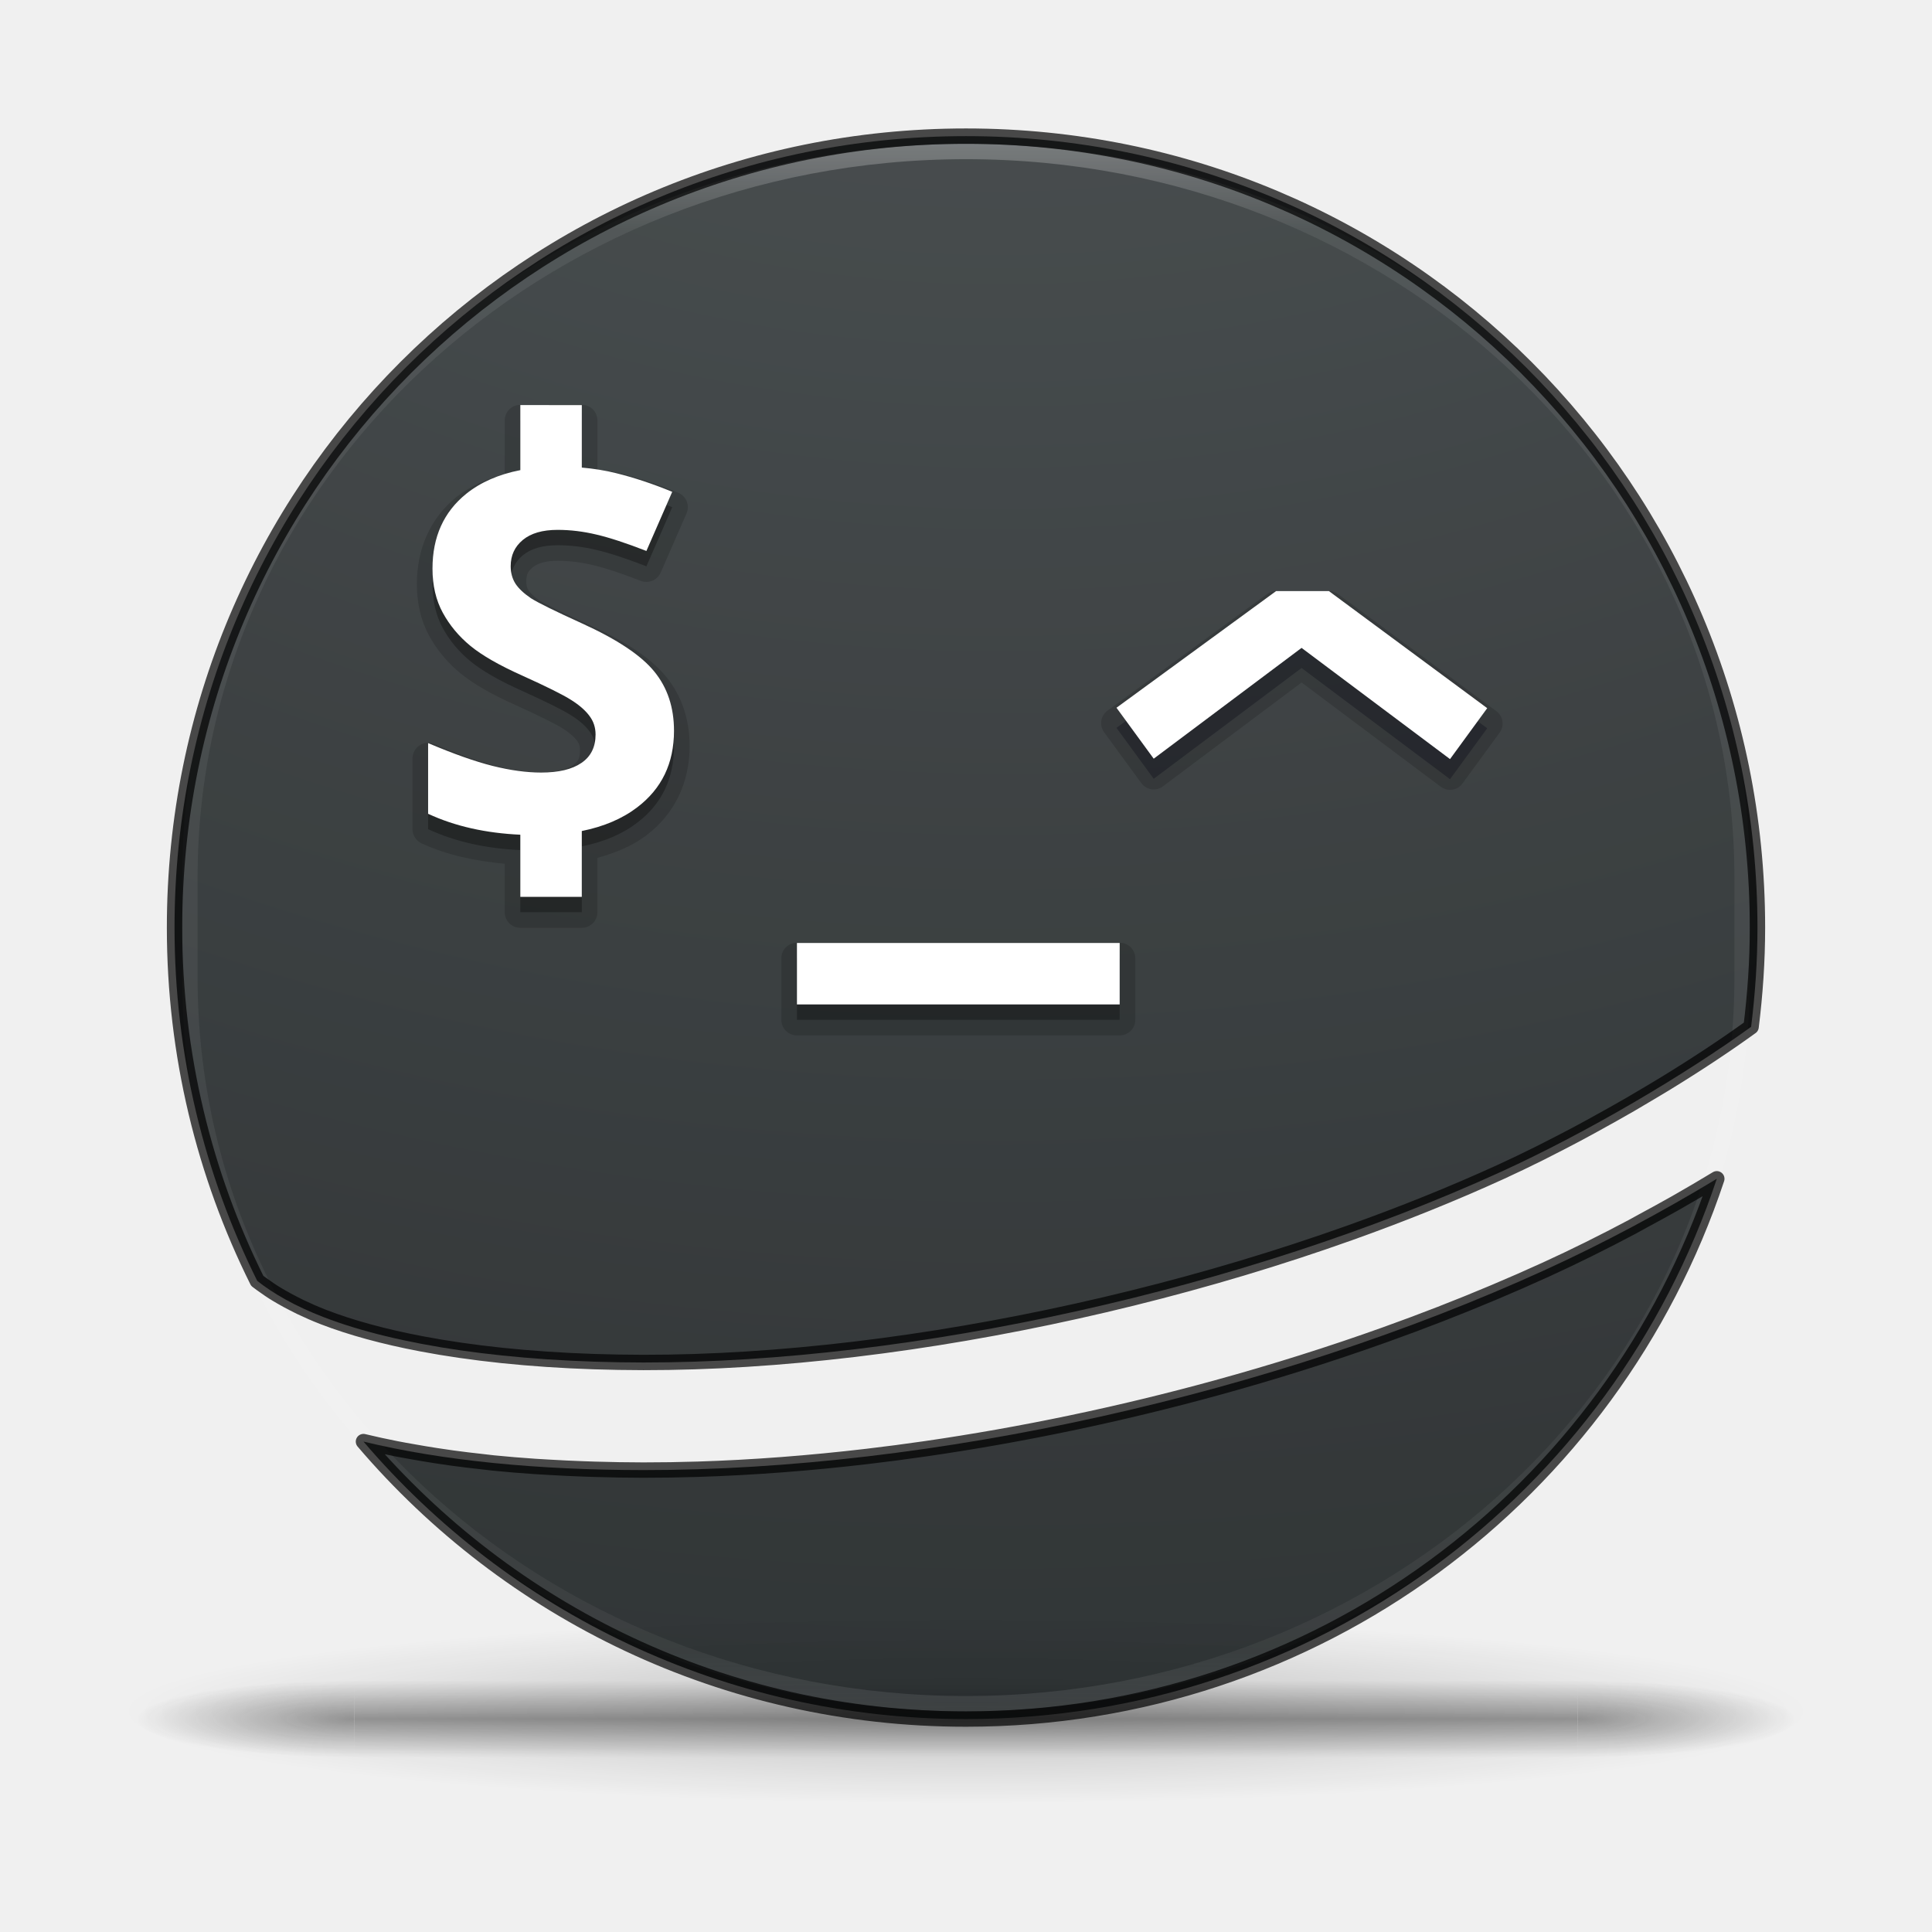
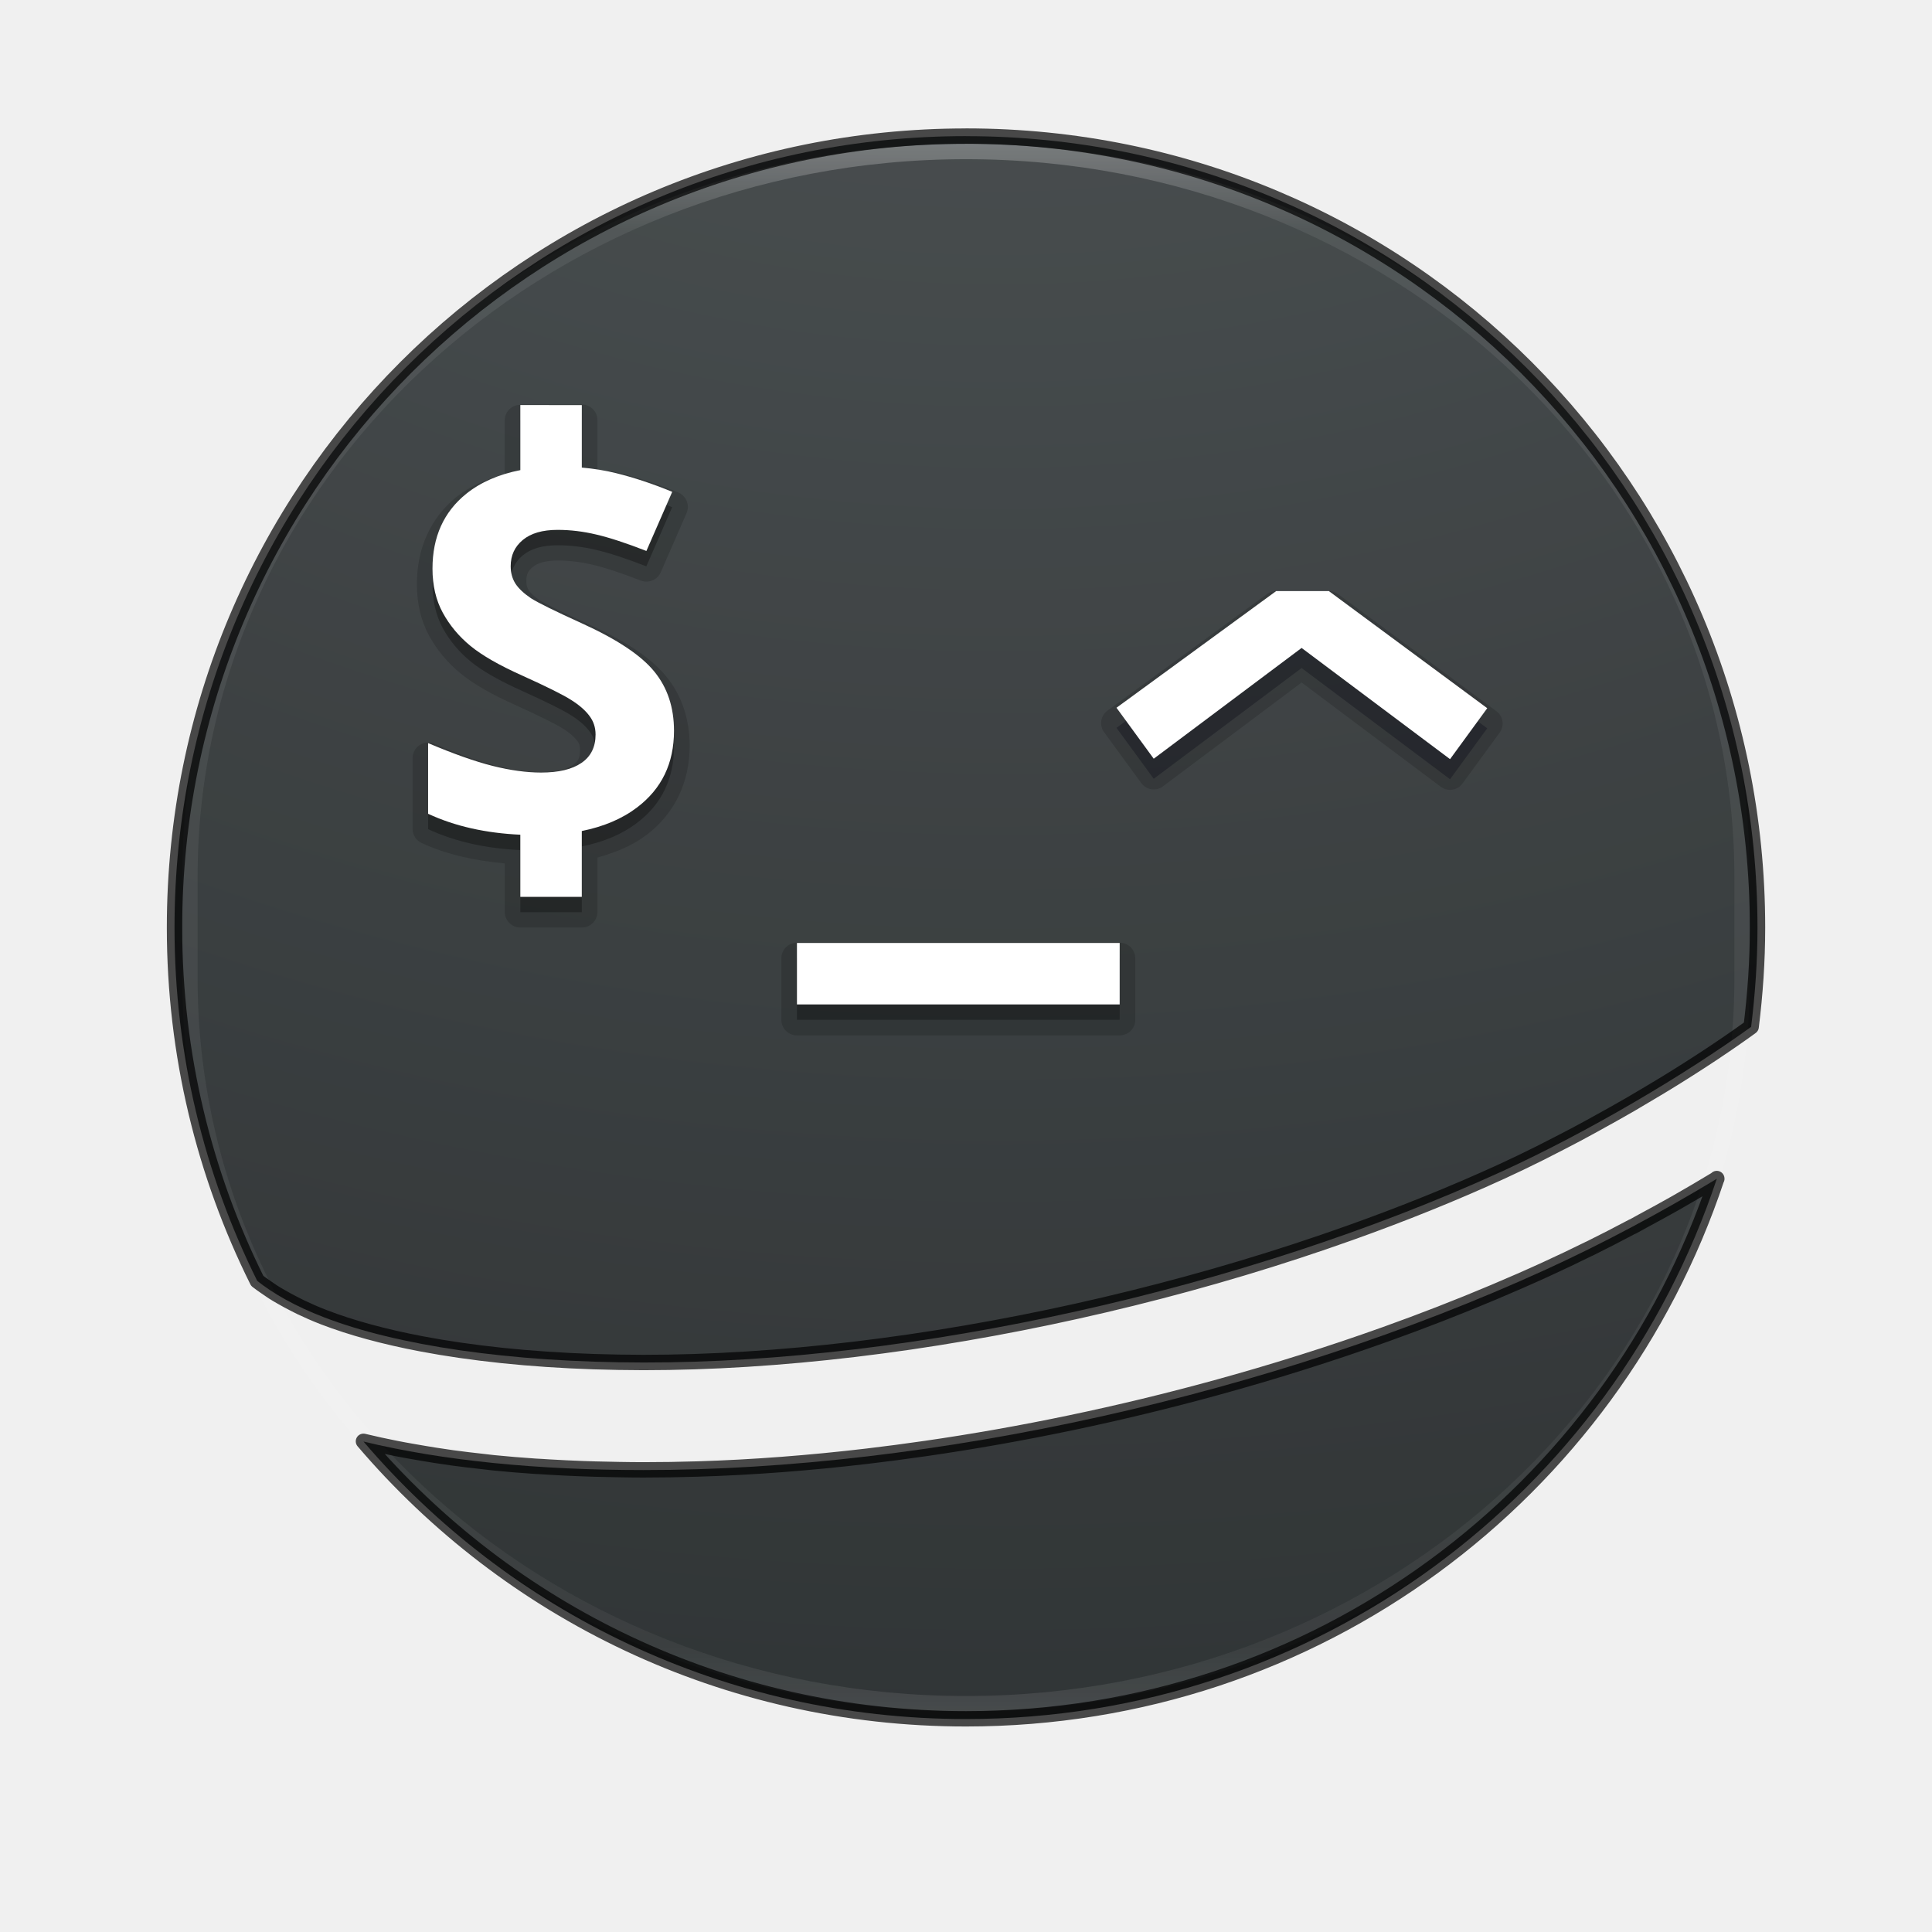
<svg xmlns="http://www.w3.org/2000/svg" xmlns:xlink="http://www.w3.org/1999/xlink" width="48" height="48" viewBox="0 0 48 48" id="svg3419" version="1.1">
  <defs id="defs3421">
-     <linearGradient gradientTransform="matrix(2.72973,0,0,2.72973,-1.51352,920.3489)" gradientUnits="userSpaceOnUse" xlink:href="#linearGradient3924" id="linearGradient4136" y2="43" x2="24" y1="5" x1="24" />
+     <linearGradient gradientTransform="matrix(1.04226,0,0,1.04226,-1.014252,1002.394)" gradientUnits="userSpaceOnUse" xlink:href="#linearGradient3924" id="linearGradient4136" y2="43" x2="24" y1="5" x1="24" />
    <linearGradient id="linearGradient3924">
      <stop offset="0" style="stop-color:#ffffff;stop-opacity:1" id="stop3926" />
      <stop offset="0.063" style="stop-color:#ffffff;stop-opacity:0.235" id="stop3928" />
      <stop offset="0.951" style="stop-color:#ffffff;stop-opacity:0.157" id="stop3930" />
      <stop offset="1" style="stop-color:#ffffff;stop-opacity:0.392" id="stop3932" />
    </linearGradient>
-     <radialGradient gradientTransform="matrix(0,24.13962,-29.63575,0,361.2812,-210.2284)" gradientUnits="userSpaceOnUse" xlink:href="#linearGradient2867-449-88-871-390-598-476-591-434-148-57-177-8-3-3-6-4-8-8-8-5-7-8" id="radialGradient3936-3" fy="9.957" fx="7.118" r="8.933" cy="9.957" cx="7.118" />
+     <radialGradient gradientTransform="matrix(0,9.216946,-11.31547,0,137.5074,923.6571)" gradientUnits="userSpaceOnUse" xlink:href="#linearGradient2867-449-88-871-390-598-476-591-434-148-57-177-8-3-3-6-4-8-8-8-5-7-8" id="radialGradient3936-3" fy="9.957" fx="7.118" r="8.933" cy="9.957" cx="7.118" />
    <linearGradient id="linearGradient2867-449-88-871-390-598-476-591-434-148-57-177-8-3-3-6-4-8-8-8-5-7-8">
      <stop offset="0" style="stop-color:#404648;stop-opacity:1" id="stop3750-1-0-7-6-6-1-3-9-3-9-2" />
      <stop offset="1" style="stop-color:#0c1011;stop-opacity:1" id="stop3754-1-8-5-2-7-6-7-1-9-1-0" />
    </linearGradient>
    <radialGradient gradientTransform="matrix(2.003784,0,0,1.4,27.98813,-17.4)" gradientUnits="userSpaceOnUse" xlink:href="#linearGradient3688-166-749-5" id="radialGradient4093" fy="43.5" fx="4.993" r="2.5" cy="43.5" cx="4.993" />
    <linearGradient id="linearGradient3688-166-749-5">
      <stop offset="0" style="stop-color:#181818;stop-opacity:1" id="stop2883-0" />
      <stop offset="1" style="stop-color:#181818;stop-opacity:0" id="stop2885-5" />
    </linearGradient>
    <radialGradient gradientTransform="matrix(2.003784,0,0,1.4,-20.01187,-104.4)" gradientUnits="userSpaceOnUse" xlink:href="#linearGradient3688-166-749-5" id="radialGradient4095" fy="43.5" fx="4.993" r="2.5" cy="43.5" cx="4.993" />
    <linearGradient gradientUnits="userSpaceOnUse" xlink:href="#linearGradient3702-501-757-0" id="linearGradient4097" y2="39.999" x2="25.058" y1="47.028" x1="25.058" />
    <linearGradient id="linearGradient3702-501-757-0">
      <stop offset="0" style="stop-color:#181818;stop-opacity:0" id="stop2895-0" />
      <stop offset="0.5" style="stop-color:#181818;stop-opacity:1" id="stop2897-2" />
      <stop offset="1" style="stop-color:#181818;stop-opacity:0" id="stop2899-6" />
    </linearGradient>
-     <radialGradient gradientTransform="matrix(1.556392,0,0,0.1697883,70.27036,1020.993)" gradientUnits="userSpaceOnUse" xlink:href="#linearGradient3811" id="radialGradient4111" fy="93.468" fx="-4.029" r="35.338" cy="93.468" cx="-4.029" />
+     <radialGradient gradientTransform="matrix(0.5942589,0,0,0.06482825,26.39414,1040.821)" gradientUnits="userSpaceOnUse" xlink:href="#linearGradient3811" id="radialGradient4111" fy="93.468" fx="-4.029" r="35.338" cy="93.468" cx="-4.029" />
    <linearGradient id="linearGradient3811">
      <stop offset="0" style="stop-color:#000000;stop-opacity:1" id="stop3813" />
      <stop offset="1" style="stop-color:#000000;stop-opacity:0" id="stop3815" />
    </linearGradient>
  </defs>
  <g id="layer1" transform="translate(0,-1004.362)">
-     <g id="g3417" transform="matrix(0.3818182,0,0,0.3818182,-0.4363629,650.9878)">
-       <path style="color:#000000;display:inline;overflow:visible;visibility:visible;opacity:0.2;fill:url(#radialGradient4111);fill-opacity:1;fill-rule:nonzero;stroke:none;stroke-width:1;marker:none;enable-background:accumulate" id="path3041" d="m 119,1036.862 a 55,6 0 0 1 -110,0 55,6 0 1 1 110,0 z" />
-       <g style="display:inline" id="g2036" transform="matrix(2.699999,0,0,0.5555561,-0.80001,1013.751)">
-         <g style="opacity:0.4" id="g3712" transform="matrix(1.052632,0,0,1.285713,-1.263158,-13.42854)">
-           <rect style="fill:url(#radialGradient4093);fill-opacity:1;stroke:none" id="rect2801" y="40" x="38" height="7" width="5" />
-           <rect style="fill:url(#radialGradient4095);fill-opacity:1;stroke:none" id="rect3696" transform="scale(-1,-1)" y="-47" x="-10" height="7" width="5" />
-           <rect style="fill:url(#linearGradient4097);fill-opacity:1;stroke:none" id="rect3700" y="40" x="10" height="7" width="28" />
-         </g>
-       </g>
-       <path id="rect5505-21-3" transform="translate(0,924.3622)" d="m 64,10 c -28.531,0 -51.5,22.969 -51.5,51.5 0,8.274 1.942,16.073 5.381,22.986 1.025,0.818 2.462,1.644 4.326,2.363 4.745,1.83 12.028,2.939 20.801,2.949 17.477,0.016 39.096,-4.778 55.809,-12.41 5.698,-2.602 12.023,-6.356 16.27,-9.432 C 115.349,65.841 115.5,63.689 115.5,61.5 115.5,32.969 92.531,10 64,10 Z m 48.855,67.844 c -3.525,2.137 -7.388,4.203 -11.131,5.912 C 83.965,91.867 61.74,96.816 43.002,96.799 36.101,96.792 29.967,96.195 24.795,94.945 34.227,106.002 48.262,113 64,113 c 22.811,0 42.051,-14.688 48.855,-35.156 z" style="color:#000000;display:inline;overflow:visible;visibility:visible;opacity:0.9;fill:url(#radialGradient3936-3);fill-opacity:1;fill-rule:nonzero;stroke:none;stroke-width:1;marker:none;enable-background:accumulate" />
-       <rect style="opacity:0.3;fill:none;stroke:url(#linearGradient4136);stroke-width:1;stroke-linecap:round;stroke-linejoin:round;stroke-miterlimit:4;stroke-dasharray:none;stroke-dashoffset:0;stroke-opacity:1" id="rect6741-7" y="935.362" x="13.5" ry="47.232" rx="50.5" height="101" width="101" />
-       <path id="rect5505-21-3-1" transform="translate(0,924.3622)" d="m 64,10 c -28.531,0 -51.5,22.969 -51.5,51.5 0,8.274 1.942,16.073 5.381,22.986 0.171,0.136 0.371,0.272 0.564,0.408 0.15,0.105 0.297,0.21 0.461,0.314 0.169,0.108 0.35,0.214 0.533,0.32 0.259,0.15 0.532,0.299 0.82,0.445 0.142,0.073 0.28,0.145 0.43,0.217 0.474,0.225 0.973,0.448 1.518,0.658 1.779,0.686 3.916,1.271 6.354,1.734 1.625,0.309 3.385,0.564 5.262,0.76 1.877,0.195 3.871,0.331 5.967,0.4 1.048,0.035 2.122,0.053 3.219,0.055 4.369,0.004 8.997,-0.293 13.742,-0.859 1.186,-0.142 2.381,-0.3 3.58,-0.475 2.398,-0.35 4.815,-0.765 7.236,-1.242 4.842,-0.954 9.696,-2.154 14.42,-3.57 2.362,-0.708 4.691,-1.471 6.971,-2.283 3.419,-1.219 6.726,-2.549 9.859,-3.98 0.819,-0.374 1.652,-0.777 2.49,-1.193 0.182,-0.091 0.366,-0.187 0.549,-0.279 0.627,-0.317 1.255,-0.641 1.883,-0.975 0.301,-0.16 0.6,-0.323 0.9,-0.486 0.476,-0.259 0.949,-0.522 1.42,-0.787 0.387,-0.219 0.776,-0.437 1.158,-0.658 0.332,-0.192 0.656,-0.386 0.982,-0.58 0.462,-0.274 0.926,-0.547 1.375,-0.822 2.021,-1.239 3.893,-2.48 5.479,-3.627 0.011,-0.008 0.022,-0.016 0.033,-0.023 C 115.349,65.841 115.5,63.689 115.5,61.5 115.5,32.969 92.531,10 64,10 Z m 48.855,67.844 c -0.873,0.529 -1.766,1.054 -2.674,1.57 -0.711,0.404 -1.437,0.798 -2.162,1.189 -0.212,0.114 -0.418,0.235 -0.631,0.348 -0.006,0.003 -0.012,0.007 -0.018,0.01 -0.934,0.497 -1.874,0.979 -2.814,1.445 -0.003,0.002 -0.006,0.004 -0.01,0.006 -0.943,0.467 -1.887,0.917 -2.822,1.344 -1.11,0.507 -2.238,1.001 -3.381,1.482 -2.286,0.964 -4.633,1.877 -7.027,2.734 -3.592,1.287 -7.287,2.45 -11.035,3.479 -6.247,1.714 -12.64,3.053 -18.934,3.963 -1.259,0.182 -2.515,0.347 -3.764,0.494 -3.747,0.441 -7.44,0.724 -11.029,0.836 -1.196,0.037 -2.382,0.056 -3.553,0.055 -1.065,-0.001 -2.104,-0.021 -3.131,-0.051 -0.269,-0.008 -0.533,-0.018 -0.799,-0.027 -0.739,-0.027 -1.469,-0.061 -2.188,-0.104 -0.31,-0.018 -0.623,-0.034 -0.93,-0.055 -0.918,-0.063 -1.823,-0.136 -2.705,-0.225 -0.006,-6.01e-4 -0.012,-0.001 -0.018,-0.002 -0.221,-0.022 -0.433,-0.052 -0.652,-0.076 -0.68,-0.074 -1.35,-0.154 -2.008,-0.244 -0.358,-0.049 -0.709,-0.102 -1.061,-0.156 -0.502,-0.077 -0.996,-0.161 -1.484,-0.248 -0.372,-0.066 -0.747,-0.131 -1.111,-0.203 -0.723,-0.143 -1.432,-0.296 -2.121,-0.463 C 34.227,106.002 48.262,113 64,113 c 22.811,0 42.051,-14.688 48.855,-35.156 z" style="color:#000000;display:inline;overflow:visible;visibility:visible;opacity:0.7;fill:none;stroke:#000000;stroke-width:1;stroke-linecap:round;stroke-linejoin:round;stroke-miterlimit:4;stroke-dasharray:none;stroke-dashoffset:0;stroke-opacity:1;marker:none;enable-background:accumulate" />
-       <path style="color:#000000;clip-rule:nonzero;display:inline;overflow:visible;visibility:visible;opacity:0.15;isolation:auto;mix-blend-mode:normal;color-interpolation:sRGB;color-interpolation-filters:linearRGB;solid-color:#000000;solid-opacity:1;fill:#000000;fill-opacity:1;fill-rule:nonzero;stroke:none;stroke-width:1;stroke-linecap:butt;stroke-linejoin:miter;stroke-miterlimit:4;stroke-dasharray:none;stroke-dashoffset:0;stroke-opacity:1;marker:none;color-rendering:auto;image-rendering:auto;shape-rendering:auto;text-rendering:auto;enable-background:accumulate" id="path3485" d="m 35,951.845 a 1.016,1.016 0 0 0 -1.016,1.016 l 0,3.488 c -1.175,0.326 -2.254,0.786 -3.135,1.49 a 1.016,1.016 0 0 0 -0.002,0.002 c -1.692,1.363 -2.578,3.356 -2.578,5.662 0,1.235 0.256,2.374 0.795,3.361 0.511,0.936 1.2,1.759 2.043,2.453 0.866,0.713 2.057,1.382 3.604,2.074 1.585,0.717 2.645,1.256 3.041,1.51 a 1.016,1.016 0 0 0 0.01,0.006 c 0.452,0.283 0.75,0.557 0.916,0.781 a 1.016,1.016 0 0 0 0.01,0.012 c 0.138,0.181 0.193,0.338 0.193,0.598 0,0.565 -0.117,0.767 -0.477,1.01 a 1.016,1.016 0 0 0 -0.008,0.004 c -0.358,0.246 -1.025,0.445 -2.043,0.445 -0.848,0 -1.82,-0.131 -2.908,-0.402 l -0.002,0 c -1.065,-0.268 -2.423,-0.745 -4.047,-1.434 a 1.016,1.016 0 0 0 -1.412,0.936 l 0,4.6 a 1.016,1.016 0 0 0 0.588,0.922 c 1.63,0.758 3.465,1.149 5.412,1.33 l 0,3.152 a 1.016,1.016 0 0 0 1.016,1.016 l 4,0 a 1.016,1.016 0 0 0 1.016,-1.016 l 0,-3.535 c 1.197,-0.332 2.296,-0.787 3.197,-1.475 1.826,-1.385 2.803,-3.428 2.803,-5.793 0,-1.711 -0.5,-3.259 -1.504,-4.49 -1.029,-1.272 -2.719,-2.354 -5.086,-3.43 -1.715,-0.779 -2.827,-1.338 -3.168,-1.553 -0.375,-0.254 -0.606,-0.487 -0.715,-0.648 -0.099,-0.156 -0.154,-0.324 -0.154,-0.594 0,-0.449 0.101,-0.66 0.422,-0.926 0.288,-0.239 0.783,-0.422 1.617,-0.422 0.744,0 1.506,0.092 2.285,0.277 a 1.016,1.016 0 0 0 0.002,0 c 0.789,0.185 1.838,0.527 3.119,1.027 a 1.016,1.016 0 0 0 1.301,-0.541 l 1.68,-3.848 a 1.016,1.016 0 0 0 -0.545,-1.346 c -1.305,-0.538 -2.566,-0.959 -3.785,-1.26 l -0.002,0 c -0.477,-0.119 -0.975,-0.169 -1.467,-0.24 l 0,-3.205 a 1.016,1.016 0 0 0 -1.016,-1.016 l -4,0 z m 18,35 a 1.016,1.016 0 0 0 -1.016,1.016 l 0,4 a 1.016,1.016 0 0 0 1.016,1.016 l 21,0 a 1.016,1.016 0 0 0 1.016,-1.016 l 0,-4 a 1.016,1.016 0 0 0 -1.016,-1.016 l -21,0 z" />
-       <path id="rect4237-3" d="m 35,952.861 0,4.234 c -1.399,0.273 -2.573,0.783 -3.516,1.537 -1.466,1.182 -2.199,2.806 -2.199,4.871 0,1.096 0.224,2.055 0.672,2.875 0.448,0.82 1.047,1.537 1.797,2.154 0.75,0.617 1.875,1.263 3.375,1.934 1.601,0.724 2.657,1.25 3.172,1.58 0.526,0.33 0.925,0.675 1.193,1.037 0.269,0.351 0.402,0.757 0.402,1.215 0,0.82 -0.308,1.436 -0.924,1.852 -0.604,0.415 -1.477,0.623 -2.619,0.623 -0.951,0 -2.003,-0.144 -3.156,-0.432 -1.142,-0.287 -2.541,-0.782 -4.197,-1.484 l 0,4.6 c 1.764,0.82 3.773,1.259 6,1.361 l 0,4.043 4,0 0,-4.283 c 1.43,-0.289 2.633,-0.799 3.6,-1.537 1.601,-1.214 2.4,-2.875 2.4,-4.982 0,-1.522 -0.425,-2.804 -1.275,-3.848 -0.851,-1.054 -2.424,-2.103 -4.719,-3.146 -1.735,-0.788 -2.837,-1.331 -3.307,-1.629 -0.459,-0.309 -0.795,-0.622 -1.008,-0.941 -0.213,-0.33 -0.318,-0.714 -0.318,-1.15 0,-0.703 0.263,-1.271 0.789,-1.707 0.526,-0.436 1.281,-0.656 2.266,-0.656 0.828,0 1.669,0.102 2.52,0.305 0.862,0.202 1.946,0.557 3.256,1.068 l 1.68,-3.848 c -1.265,-0.522 -2.48,-0.925 -3.645,-1.213 -0.721,-0.18 -1.469,-0.298 -2.238,-0.365 l 0,-4.066 z m 18,35 0,4 21,0 0,-4 z" style="color:#000000;clip-rule:nonzero;display:inline;overflow:visible;visibility:visible;opacity:0.3;isolation:auto;mix-blend-mode:normal;color-interpolation:sRGB;color-interpolation-filters:linearRGB;solid-color:#000000;solid-opacity:1;fill:#000000;fill-opacity:1;fill-rule:nonzero;stroke:none;stroke-width:1;stroke-linecap:butt;stroke-linejoin:miter;stroke-miterlimit:4;stroke-dasharray:none;stroke-dashoffset:0;stroke-opacity:1;marker:none;color-rendering:auto;image-rendering:auto;shape-rendering:auto;text-rendering:auto;enable-background:accumulate" />
-       <g id="g4388">
-         <path style="color:#000000;clip-rule:nonzero;display:inline;overflow:visible;visibility:visible;opacity:1;isolation:auto;mix-blend-mode:normal;color-interpolation:sRGB;color-interpolation-filters:linearRGB;solid-color:#000000;solid-opacity:1;fill:#ffffff;fill-opacity:1;fill-rule:nonzero;stroke:none;stroke-width:5;stroke-linecap:butt;stroke-linejoin:miter;stroke-miterlimit:4;stroke-dasharray:none;stroke-dashoffset:0;stroke-opacity:1;marker:none;color-rendering:auto;image-rendering:auto;shape-rendering:auto;text-rendering:auto;enable-background:accumulate" d="m 35,951.861 0,4.234 c -1.399,0.273 -2.573,0.783 -3.516,1.537 -1.466,1.182 -2.199,2.806 -2.199,4.871 0,1.096 0.224,2.055 0.672,2.875 0.448,0.82 1.047,1.537 1.797,2.154 0.75,0.617 1.875,1.263 3.375,1.934 1.601,0.724 2.657,1.25 3.172,1.58 0.526,0.33 0.925,0.675 1.193,1.037 0.269,0.351 0.402,0.757 0.402,1.215 0,0.82 -0.308,1.436 -0.924,1.852 -0.604,0.415 -1.477,0.623 -2.619,0.623 -0.951,0 -2.003,-0.144 -3.156,-0.432 -1.142,-0.287 -2.541,-0.782 -4.197,-1.484 l 0,4.6 c 1.764,0.82 3.773,1.259 6,1.361 l 0,4.043 4,0 0,-4.283 c 1.43,-0.289 2.633,-0.799 3.6,-1.537 1.601,-1.214 2.4,-2.875 2.4,-4.982 0,-1.522 -0.425,-2.804 -1.275,-3.848 -0.851,-1.054 -2.424,-2.103 -4.719,-3.146 -1.735,-0.788 -2.837,-1.331 -3.307,-1.629 -0.459,-0.309 -0.795,-0.622 -1.008,-0.941 -0.213,-0.33 -0.318,-0.714 -0.318,-1.15 0,-0.703 0.263,-1.271 0.789,-1.707 0.526,-0.436 1.281,-0.656 2.266,-0.656 0.828,0 1.669,0.102 2.52,0.305 0.862,0.202 1.946,0.557 3.256,1.068 l 1.68,-3.848 c -1.265,-0.522 -2.48,-0.925 -3.645,-1.213 -0.721,-0.18 -1.469,-0.298 -2.238,-0.365 l 0,-4.066 z m 18,35 0,4 21,0 0,-4 z" id="rect4237" />
-       </g>
-       <path id="path4393-56" d="m 84.179,964.966 -10.386,7.591 2.422,3.314 9.621,-7.209 9.66,7.236 2.42,-3.314 -10.303,-7.619 z" style="opacity:0.15;fill:#000000;fill-opacity:1;fill-rule:evenodd;stroke:#000000;stroke-width:2;stroke-linecap:butt;stroke-linejoin:round;stroke-miterlimit:4;stroke-dasharray:none;stroke-opacity:1" />
-       <path id="path4393-5" d="m 84.178,965.274 -10.386,7.591 2.422,3.314 9.621,-7.209 9.66,7.236 2.42,-3.314 -10.303,-7.619 z" style="opacity:0.3;fill:#00000f;fill-opacity:0.941;fill-rule:evenodd;stroke:none;stroke-width:1px;stroke-linecap:butt;stroke-linejoin:miter;stroke-opacity:1" />
-       <path id="path4393" d="m 84.178,963.966 -10.386,7.591 2.422,3.314 9.621,-7.209 9.66,7.236 2.42,-3.314 -10.303,-7.619 z" style="fill:#ffffff;fill-rule:evenodd;stroke:none;stroke-width:1px;stroke-linecap:butt;stroke-linejoin:miter;stroke-opacity:1" />
+     <path style="color:#000000;display:inline;overflow:visible;visibility:visible;opacity:0.9;fill:url(#radialGradient3936-3);fill-opacity:1;fill-rule:nonzero;stroke:none;stroke-width:1;marker:none;enable-background:accumulate" d="m 24,1007.744 c -10.894,0 -19.664,8.77 -19.664,19.664 0,3.159 0.742,6.137 2.055,8.777 0.391,0.312 0.94,0.628 1.652,0.902 1.812,0.699 4.592,1.122 7.942,1.126 6.673,0.01 14.927,-1.824 21.309,-4.738 2.176,-0.994 4.591,-2.427 6.212,-3.601 0.1,-0.808 0.158,-1.629 0.158,-2.465 0,-10.894 -8.77,-19.664 -19.664,-19.664 z m 18.654,25.904 c -1.346,0.816 -2.821,1.605 -4.25,2.257 -6.781,3.097 -15.267,4.987 -22.421,4.98 -2.635,-0 -4.977,-0.231 -6.952,-0.708 3.601,4.222 8.96,6.894 14.969,6.894 8.709,0 16.056,-5.608 18.654,-13.423 z" id="rect5505-21-3" />
+     <rect width="38.564" height="38.564" rx="19.282" ry="18.034" x="4.718" y="1008.126" id="rect6741-7" style="opacity:0.3;fill:none;stroke:url(#linearGradient4136);stroke-width:0.382;stroke-linecap:round;stroke-linejoin:round;stroke-miterlimit:4;stroke-dasharray:none;stroke-dashoffset:0;stroke-opacity:1" />
+     <path style="color:#000000;display:inline;overflow:visible;visibility:visible;opacity:0.7;fill:none;stroke:#000000;stroke-width:0.382;stroke-linecap:round;stroke-linejoin:round;stroke-miterlimit:4;stroke-dasharray:none;stroke-dashoffset:0;stroke-opacity:1;marker:none;enable-background:accumulate" d="m 24,1007.744 c -10.894,0 -19.664,8.77 -19.664,19.664 0,3.159 0.742,6.137 2.055,8.777 0.065,0.052 0.141,0.104 0.216,0.156 0.057,0.04 0.114,0.08 0.176,0.12 0.064,0.041 0.134,0.082 0.204,0.122 0.099,0.057 0.203,0.114 0.313,0.17 0.054,0.028 0.107,0.055 0.164,0.083 0.181,0.086 0.372,0.171 0.579,0.251 0.679,0.262 1.495,0.485 2.426,0.662 0.621,0.118 1.292,0.215 2.009,0.29 0.717,0.075 1.478,0.126 2.278,0.153 0.4,0.013 0.81,0.02 1.229,0.021 1.668,0 3.435,-0.112 5.247,-0.328 0.453,-0.054 0.909,-0.115 1.367,-0.181 0.916,-0.134 1.839,-0.292 2.763,-0.474 1.849,-0.364 3.702,-0.822 5.506,-1.363 0.902,-0.27 1.791,-0.562 2.662,-0.872 1.305,-0.465 2.568,-0.973 3.764,-1.52 0.313,-0.143 0.631,-0.297 0.951,-0.456 0.07,-0.035 0.14,-0.071 0.21,-0.107 0.239,-0.121 0.479,-0.245 0.719,-0.372 0.115,-0.061 0.229,-0.123 0.344,-0.186 0.182,-0.099 0.362,-0.199 0.542,-0.3 0.148,-0.084 0.296,-0.167 0.442,-0.251 0.127,-0.073 0.25,-0.148 0.375,-0.222 0.176,-0.105 0.354,-0.209 0.525,-0.314 0.772,-0.473 1.486,-0.947 2.092,-1.385 0.004,0 0.009,-0.01 0.013,-0.01 0.1,-0.808 0.158,-1.629 0.158,-2.465 0,-10.894 -8.77,-19.664 -19.664,-19.664 z m 18.654,25.904 c -0.333,0.202 -0.674,0.402 -1.021,0.6 -0.272,0.154 -0.549,0.305 -0.826,0.454 -0.081,0.044 -0.16,0.09 -0.241,0.133 -0.002,0 -0.004,0 -0.007,0 -0.357,0.19 -0.716,0.374 -1.075,0.552 -0.001,7e-4 -0.002,0 -0.004,0 -0.36,0.178 -0.721,0.35 -1.078,0.513 -0.424,0.194 -0.854,0.382 -1.291,0.566 -0.873,0.368 -1.769,0.717 -2.683,1.044 -1.371,0.491 -2.782,0.935 -4.213,1.328 -2.385,0.655 -4.826,1.166 -7.229,1.513 -0.481,0.069 -0.96,0.133 -1.437,0.189 -1.431,0.169 -2.841,0.277 -4.211,0.319 -0.457,0.014 -0.909,0.021 -1.356,0.021 -0.406,-4e-4 -0.803,-0.01 -1.195,-0.019 -0.103,0 -0.203,-0.01 -0.305,-0.01 -0.282,-0.01 -0.561,-0.024 -0.835,-0.04 -0.119,-0.01 -0.238,-0.013 -0.355,-0.021 -0.35,-0.024 -0.696,-0.052 -1.033,-0.086 -0.002,-2e-4 -0.004,-5e-4 -0.007,-8e-4 -0.085,-0.01 -0.165,-0.02 -0.249,-0.029 -0.26,-0.028 -0.516,-0.059 -0.767,-0.093 -0.137,-0.019 -0.271,-0.039 -0.405,-0.06 -0.192,-0.03 -0.38,-0.062 -0.567,-0.095 -0.142,-0.025 -0.285,-0.05 -0.424,-0.078 -0.276,-0.055 -0.547,-0.113 -0.81,-0.177 3.601,4.221 8.96,6.894 14.969,6.894 8.709,0 16.056,-5.608 18.654,-13.423 z" id="rect5505-21-3-1" />
+     <path d="m 12.927,1014.419 a 0.388,0.388 0 0 0 -0.388,0.388 l 0,1.332 c -0.448,0.125 -0.861,0.3 -1.197,0.569 a 0.388,0.388 0 0 0 -7.64e-4,8e-4 c -0.646,0.52 -0.984,1.282 -0.984,2.162 0,0.472 0.098,0.907 0.304,1.284 0.195,0.357 0.458,0.672 0.78,0.937 0.331,0.272 0.785,0.528 1.376,0.792 0.605,0.274 1.01,0.479 1.161,0.576 a 0.388,0.388 0 0 0 0.004,0 c 0.172,0.108 0.286,0.213 0.35,0.298 a 0.388,0.388 0 0 0 0.004,0 c 0.053,0.069 0.074,0.129 0.074,0.228 0,0.216 -0.045,0.293 -0.182,0.386 a 0.388,0.388 0 0 0 -0.003,0 c -0.137,0.094 -0.391,0.17 -0.78,0.17 -0.324,0 -0.695,-0.05 -1.11,-0.154 l -7.64e-4,0 c -0.406,-0.102 -0.925,-0.284 -1.545,-0.547 a 0.388,0.388 0 0 0 -0.539,0.357 l 0,1.756 a 0.388,0.388 0 0 0 0.224,0.352 c 0.622,0.289 1.323,0.439 2.066,0.508 l 0,1.204 a 0.388,0.388 0 0 0 0.388,0.388 l 1.527,0 a 0.388,0.388 0 0 0 0.388,-0.388 l 0,-1.35 c 0.457,-0.127 0.877,-0.301 1.221,-0.563 0.697,-0.529 1.07,-1.309 1.07,-2.212 0,-0.653 -0.191,-1.244 -0.574,-1.714 -0.393,-0.486 -1.038,-0.899 -1.942,-1.31 -0.655,-0.297 -1.08,-0.511 -1.21,-0.593 -0.143,-0.097 -0.231,-0.186 -0.273,-0.247 -0.038,-0.06 -0.059,-0.124 -0.059,-0.227 0,-0.171 0.039,-0.252 0.161,-0.353 0.11,-0.091 0.299,-0.161 0.617,-0.161 0.284,0 0.575,0.035 0.873,0.106 a 0.388,0.388 0 0 0 7.63e-4,0 c 0.301,0.071 0.702,0.201 1.191,0.392 a 0.388,0.388 0 0 0 0.497,-0.206 l 0.641,-1.469 a 0.388,0.388 0 0 0 -0.208,-0.514 c -0.498,-0.206 -0.98,-0.366 -1.445,-0.481 l -7.63e-4,0 c -0.182,-0.045 -0.372,-0.065 -0.56,-0.092 l 0,-1.224 a 0.388,0.388 0 0 0 -0.388,-0.388 l -1.527,0 z m 6.873,13.364 a 0.388,0.388 0 0 0 -0.388,0.388 l 0,1.527 a 0.388,0.388 0 0 0 0.388,0.388 l 8.018,0 a 0.388,0.388 0 0 0 0.388,-0.388 l 0,-1.527 a 0.388,0.388 0 0 0 -0.388,-0.388 l -8.018,0 z" id="path3485" style="color:#000000;clip-rule:nonzero;display:inline;overflow:visible;visibility:visible;opacity:0.15;isolation:auto;mix-blend-mode:normal;color-interpolation:sRGB;color-interpolation-filters:linearRGB;solid-color:#000000;solid-opacity:1;fill:#000000;fill-opacity:1;fill-rule:nonzero;stroke:none;stroke-width:1;stroke-linecap:butt;stroke-linejoin:miter;stroke-miterlimit:4;stroke-dasharray:none;stroke-dashoffset:0;stroke-opacity:1;marker:none;color-rendering:auto;image-rendering:auto;shape-rendering:auto;text-rendering:auto;enable-background:accumulate" />
+     <path style="color:#000000;clip-rule:nonzero;display:inline;overflow:visible;visibility:visible;opacity:0.3;isolation:auto;mix-blend-mode:normal;color-interpolation:sRGB;color-interpolation-filters:linearRGB;solid-color:#000000;solid-opacity:1;fill:#000000;fill-opacity:1;fill-rule:nonzero;stroke:none;stroke-width:1;stroke-linecap:butt;stroke-linejoin:miter;stroke-miterlimit:4;stroke-dasharray:none;stroke-dashoffset:0;stroke-opacity:1;marker:none;color-rendering:auto;image-rendering:auto;shape-rendering:auto;text-rendering:auto;enable-background:accumulate" d="m 12.927,1014.807 0,1.617 c -0.534,0.104 -0.982,0.299 -1.342,0.587 -0.56,0.451 -0.84,1.071 -0.84,1.86 0,0.419 0.086,0.785 0.257,1.098 0.171,0.313 0.4,0.587 0.686,0.823 0.286,0.236 0.716,0.482 1.289,0.738 0.611,0.276 1.014,0.477 1.211,0.603 0.201,0.126 0.353,0.258 0.456,0.396 0.103,0.134 0.154,0.289 0.154,0.464 0,0.313 -0.118,0.548 -0.353,0.707 -0.231,0.159 -0.564,0.238 -1,0.238 -0.363,0 -0.765,-0.055 -1.205,-0.165 -0.436,-0.11 -0.97,-0.298 -1.603,-0.567 l 0,1.756 c 0.673,0.313 1.441,0.481 2.291,0.52 l 0,1.544 1.527,0 0,-1.635 c 0.546,-0.11 1.005,-0.305 1.374,-0.587 0.611,-0.463 0.917,-1.098 0.917,-1.902 0,-0.581 -0.162,-1.071 -0.487,-1.469 -0.325,-0.402 -0.926,-0.803 -1.802,-1.201 -0.662,-0.301 -1.083,-0.508 -1.263,-0.622 -0.175,-0.118 -0.304,-0.237 -0.385,-0.359 -0.081,-0.126 -0.122,-0.273 -0.122,-0.439 0,-0.268 0.1,-0.485 0.301,-0.652 0.201,-0.167 0.489,-0.251 0.865,-0.251 0.316,0 0.637,0.039 0.962,0.116 0.329,0.077 0.743,0.213 1.243,0.408 l 0.641,-1.469 c -0.483,-0.199 -0.947,-0.353 -1.392,-0.463 -0.275,-0.069 -0.561,-0.114 -0.855,-0.14 l 0,-1.553 z m 6.873,13.364 0,1.527 8.018,0 0,-1.527 z" id="rect4237-3" />
+     <g id="g4388" transform="matrix(0.3818182,0,0,0.3818182,-0.4363629,650.9878)">
+       <path id="rect4237" d="m 35,951.861 0,4.234 c -1.399,0.273 -2.573,0.783 -3.516,1.537 -1.466,1.182 -2.199,2.806 -2.199,4.871 0,1.096 0.224,2.055 0.672,2.875 0.448,0.82 1.047,1.537 1.797,2.154 0.75,0.617 1.875,1.263 3.375,1.934 1.601,0.724 2.657,1.25 3.172,1.58 0.526,0.33 0.925,0.675 1.193,1.037 0.269,0.351 0.402,0.757 0.402,1.215 0,0.82 -0.308,1.436 -0.924,1.852 -0.604,0.415 -1.477,0.623 -2.619,0.623 -0.951,0 -2.003,-0.144 -3.156,-0.432 -1.142,-0.287 -2.541,-0.782 -4.197,-1.484 l 0,4.6 c 1.764,0.82 3.773,1.259 6,1.361 l 0,4.043 4,0 0,-4.283 c 1.43,-0.289 2.633,-0.799 3.6,-1.537 1.601,-1.214 2.4,-2.875 2.4,-4.982 0,-1.522 -0.425,-2.804 -1.275,-3.848 -0.851,-1.054 -2.424,-2.103 -4.719,-3.146 -1.735,-0.788 -2.837,-1.331 -3.307,-1.629 -0.459,-0.309 -0.795,-0.622 -1.008,-0.941 -0.213,-0.33 -0.318,-0.714 -0.318,-1.15 0,-0.703 0.263,-1.271 0.789,-1.707 0.526,-0.436 1.281,-0.656 2.266,-0.656 0.828,0 1.669,0.102 2.52,0.305 0.862,0.202 1.946,0.557 3.256,1.068 l 1.68,-3.848 c -1.265,-0.522 -2.48,-0.925 -3.645,-1.213 -0.721,-0.18 -1.469,-0.298 -2.238,-0.365 l 0,-4.066 z m 18,35 0,4 21,0 0,-4 z" style="color:#000000;clip-rule:nonzero;display:inline;overflow:visible;visibility:visible;opacity:1;isolation:auto;mix-blend-mode:normal;color-interpolation:sRGB;color-interpolation-filters:linearRGB;solid-color:#000000;solid-opacity:1;fill:#ffffff;fill-opacity:1;fill-rule:nonzero;stroke:none;stroke-width:5;stroke-linecap:butt;stroke-linejoin:miter;stroke-miterlimit:4;stroke-dasharray:none;stroke-dashoffset:0;stroke-opacity:1;marker:none;color-rendering:auto;image-rendering:auto;shape-rendering:auto;text-rendering:auto;enable-background:accumulate" />
    </g>
+     <path style="opacity:0.15;fill:#000000;fill-opacity:1;fill-rule:evenodd;stroke:#000000;stroke-width:0.764;stroke-linecap:butt;stroke-linejoin:round;stroke-miterlimit:4;stroke-dasharray:none;stroke-opacity:1" d="m 31.705,1019.429 -3.966,2.898 0.925,1.266 3.674,-2.752 3.688,2.763 0.924,-1.266 -3.934,-2.909 z" id="path4393-56" />
+     <path style="opacity:0.3;fill:#00000f;fill-opacity:0.941;fill-rule:evenodd;stroke:none;stroke-width:1px;stroke-linecap:butt;stroke-linejoin:miter;stroke-opacity:1" d="m 31.705,1019.547 -3.966,2.898 0.925,1.266 3.674,-2.752 3.688,2.763 0.924,-1.266 -3.934,-2.909 z" id="path4393-5" />
+     <path style="fill:#ffffff;fill-rule:evenodd;stroke:none;stroke-width:1px;stroke-linecap:butt;stroke-linejoin:miter;stroke-opacity:1" d="m 31.705,1019.048 -3.966,2.898 0.925,1.266 3.674,-2.752 3.688,2.763 0.924,-1.266 -3.934,-2.909 z" id="path4393" />
  </g>
</svg>
